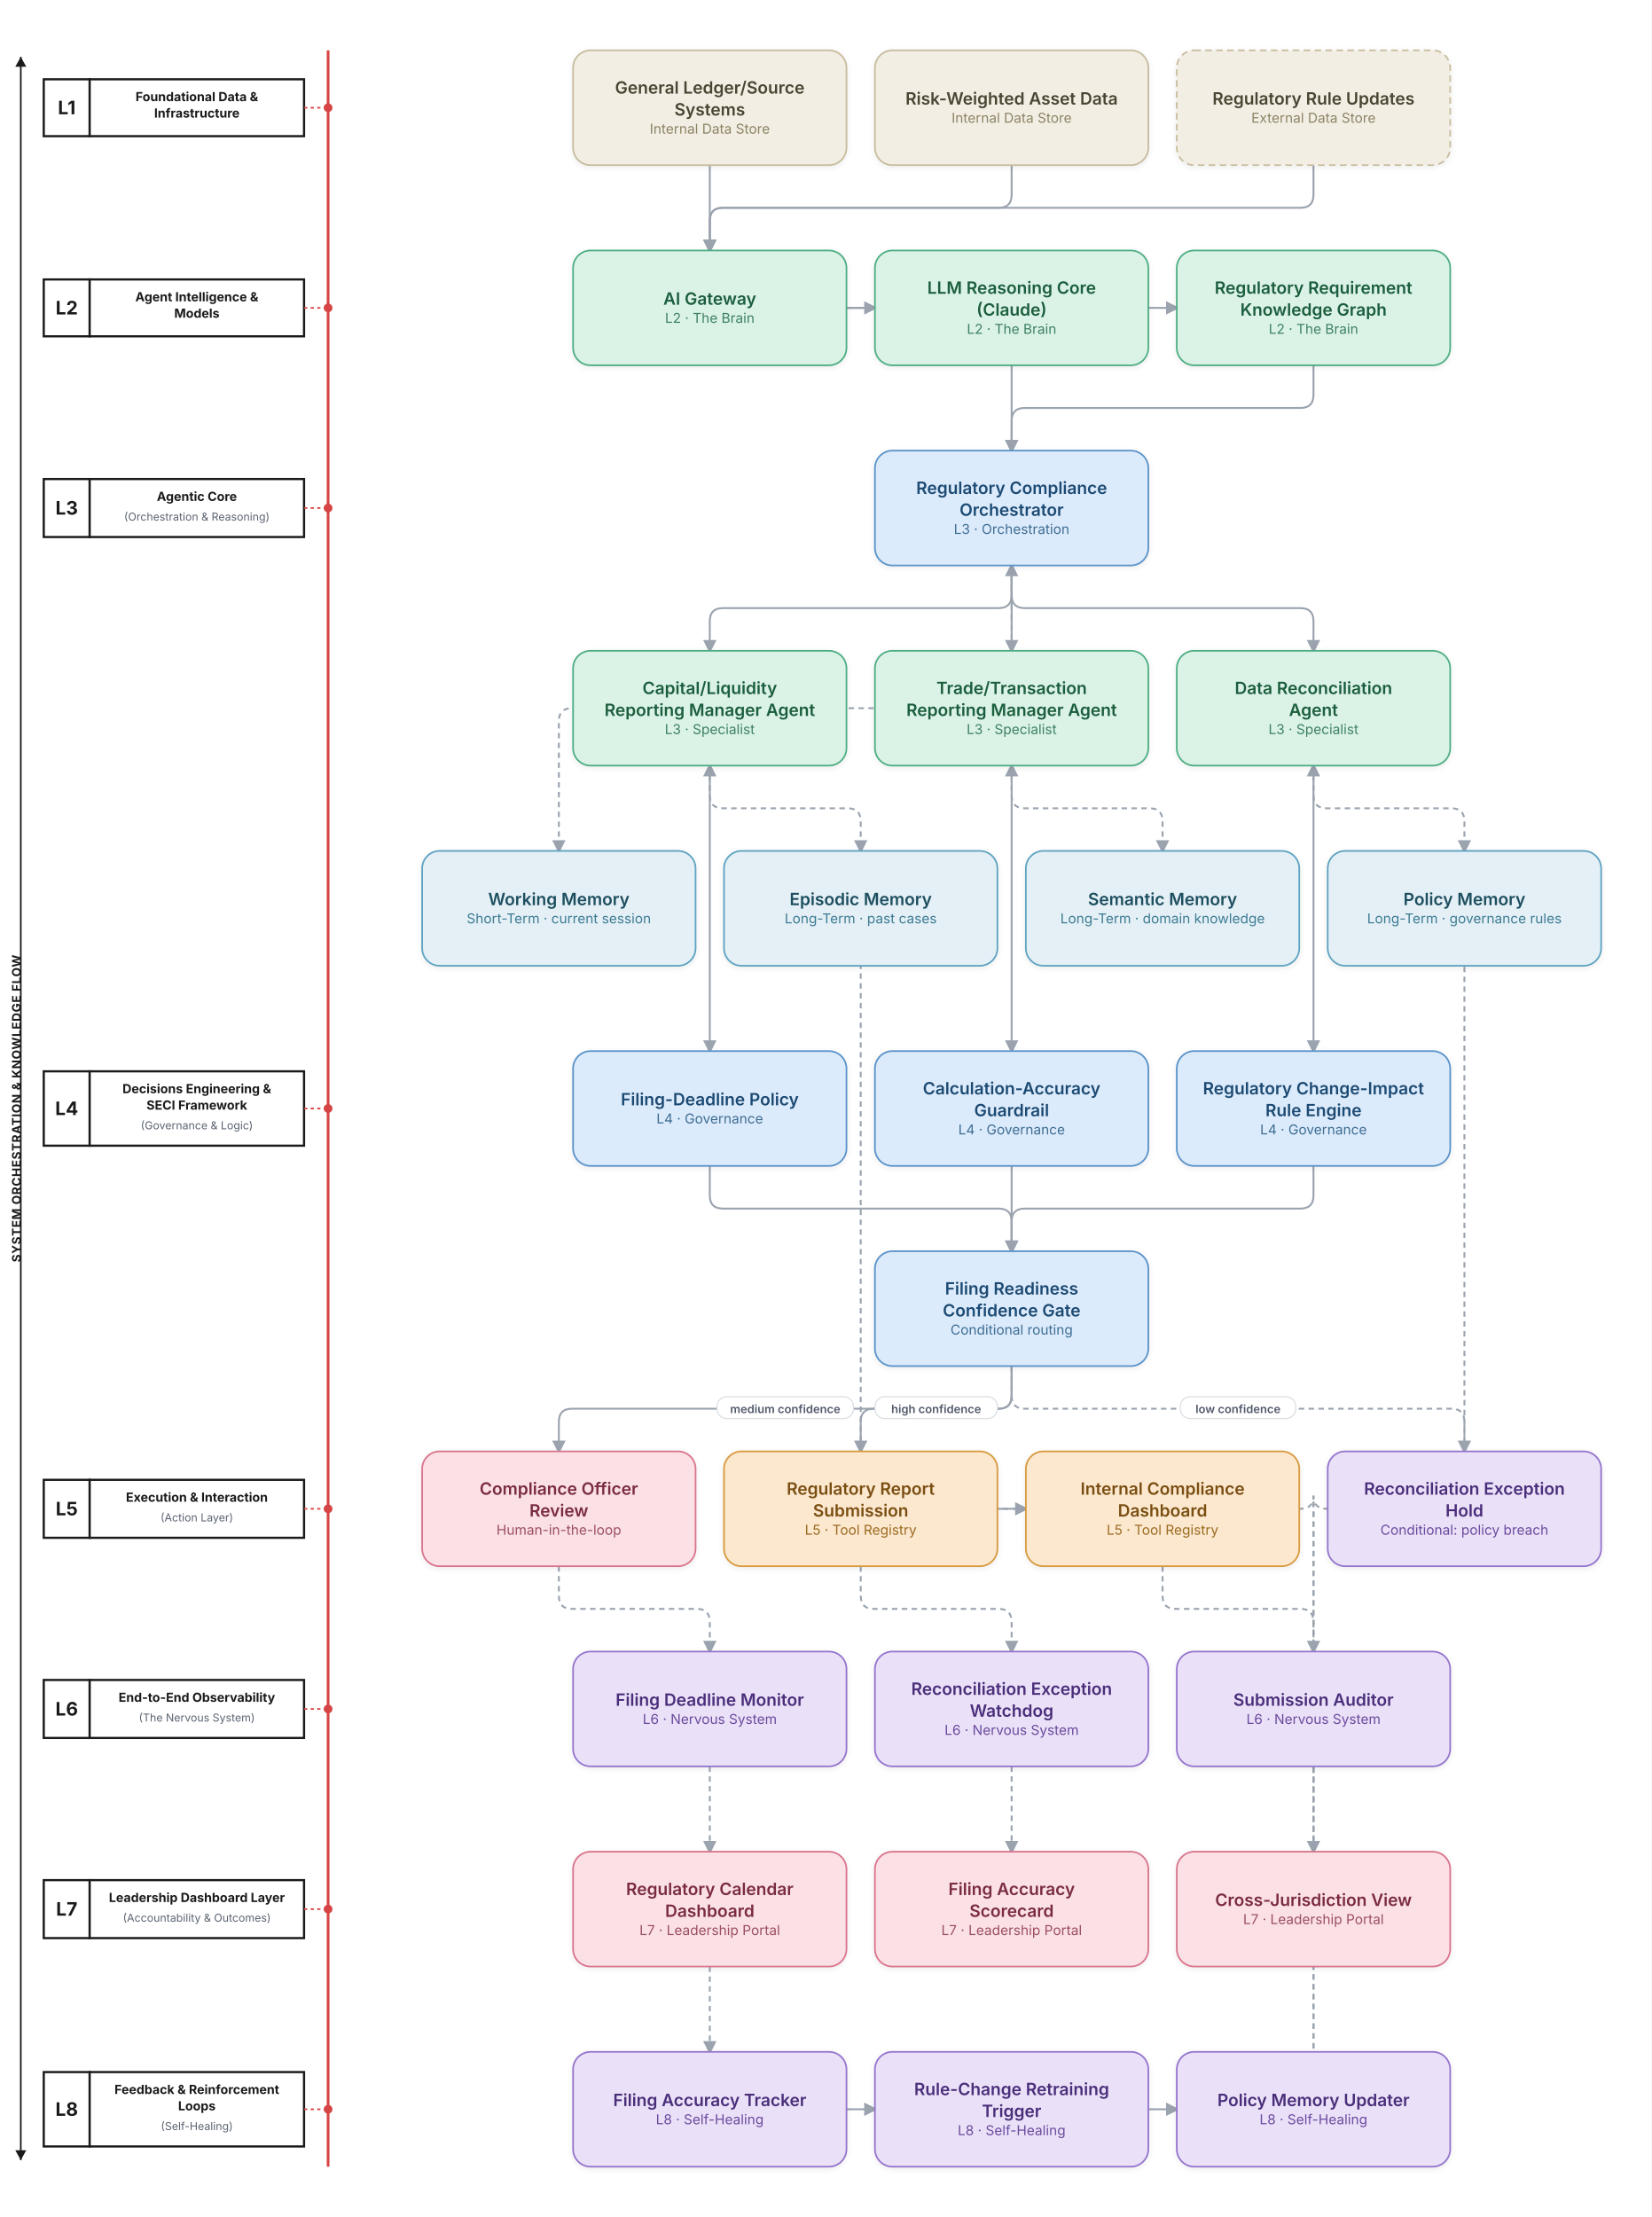
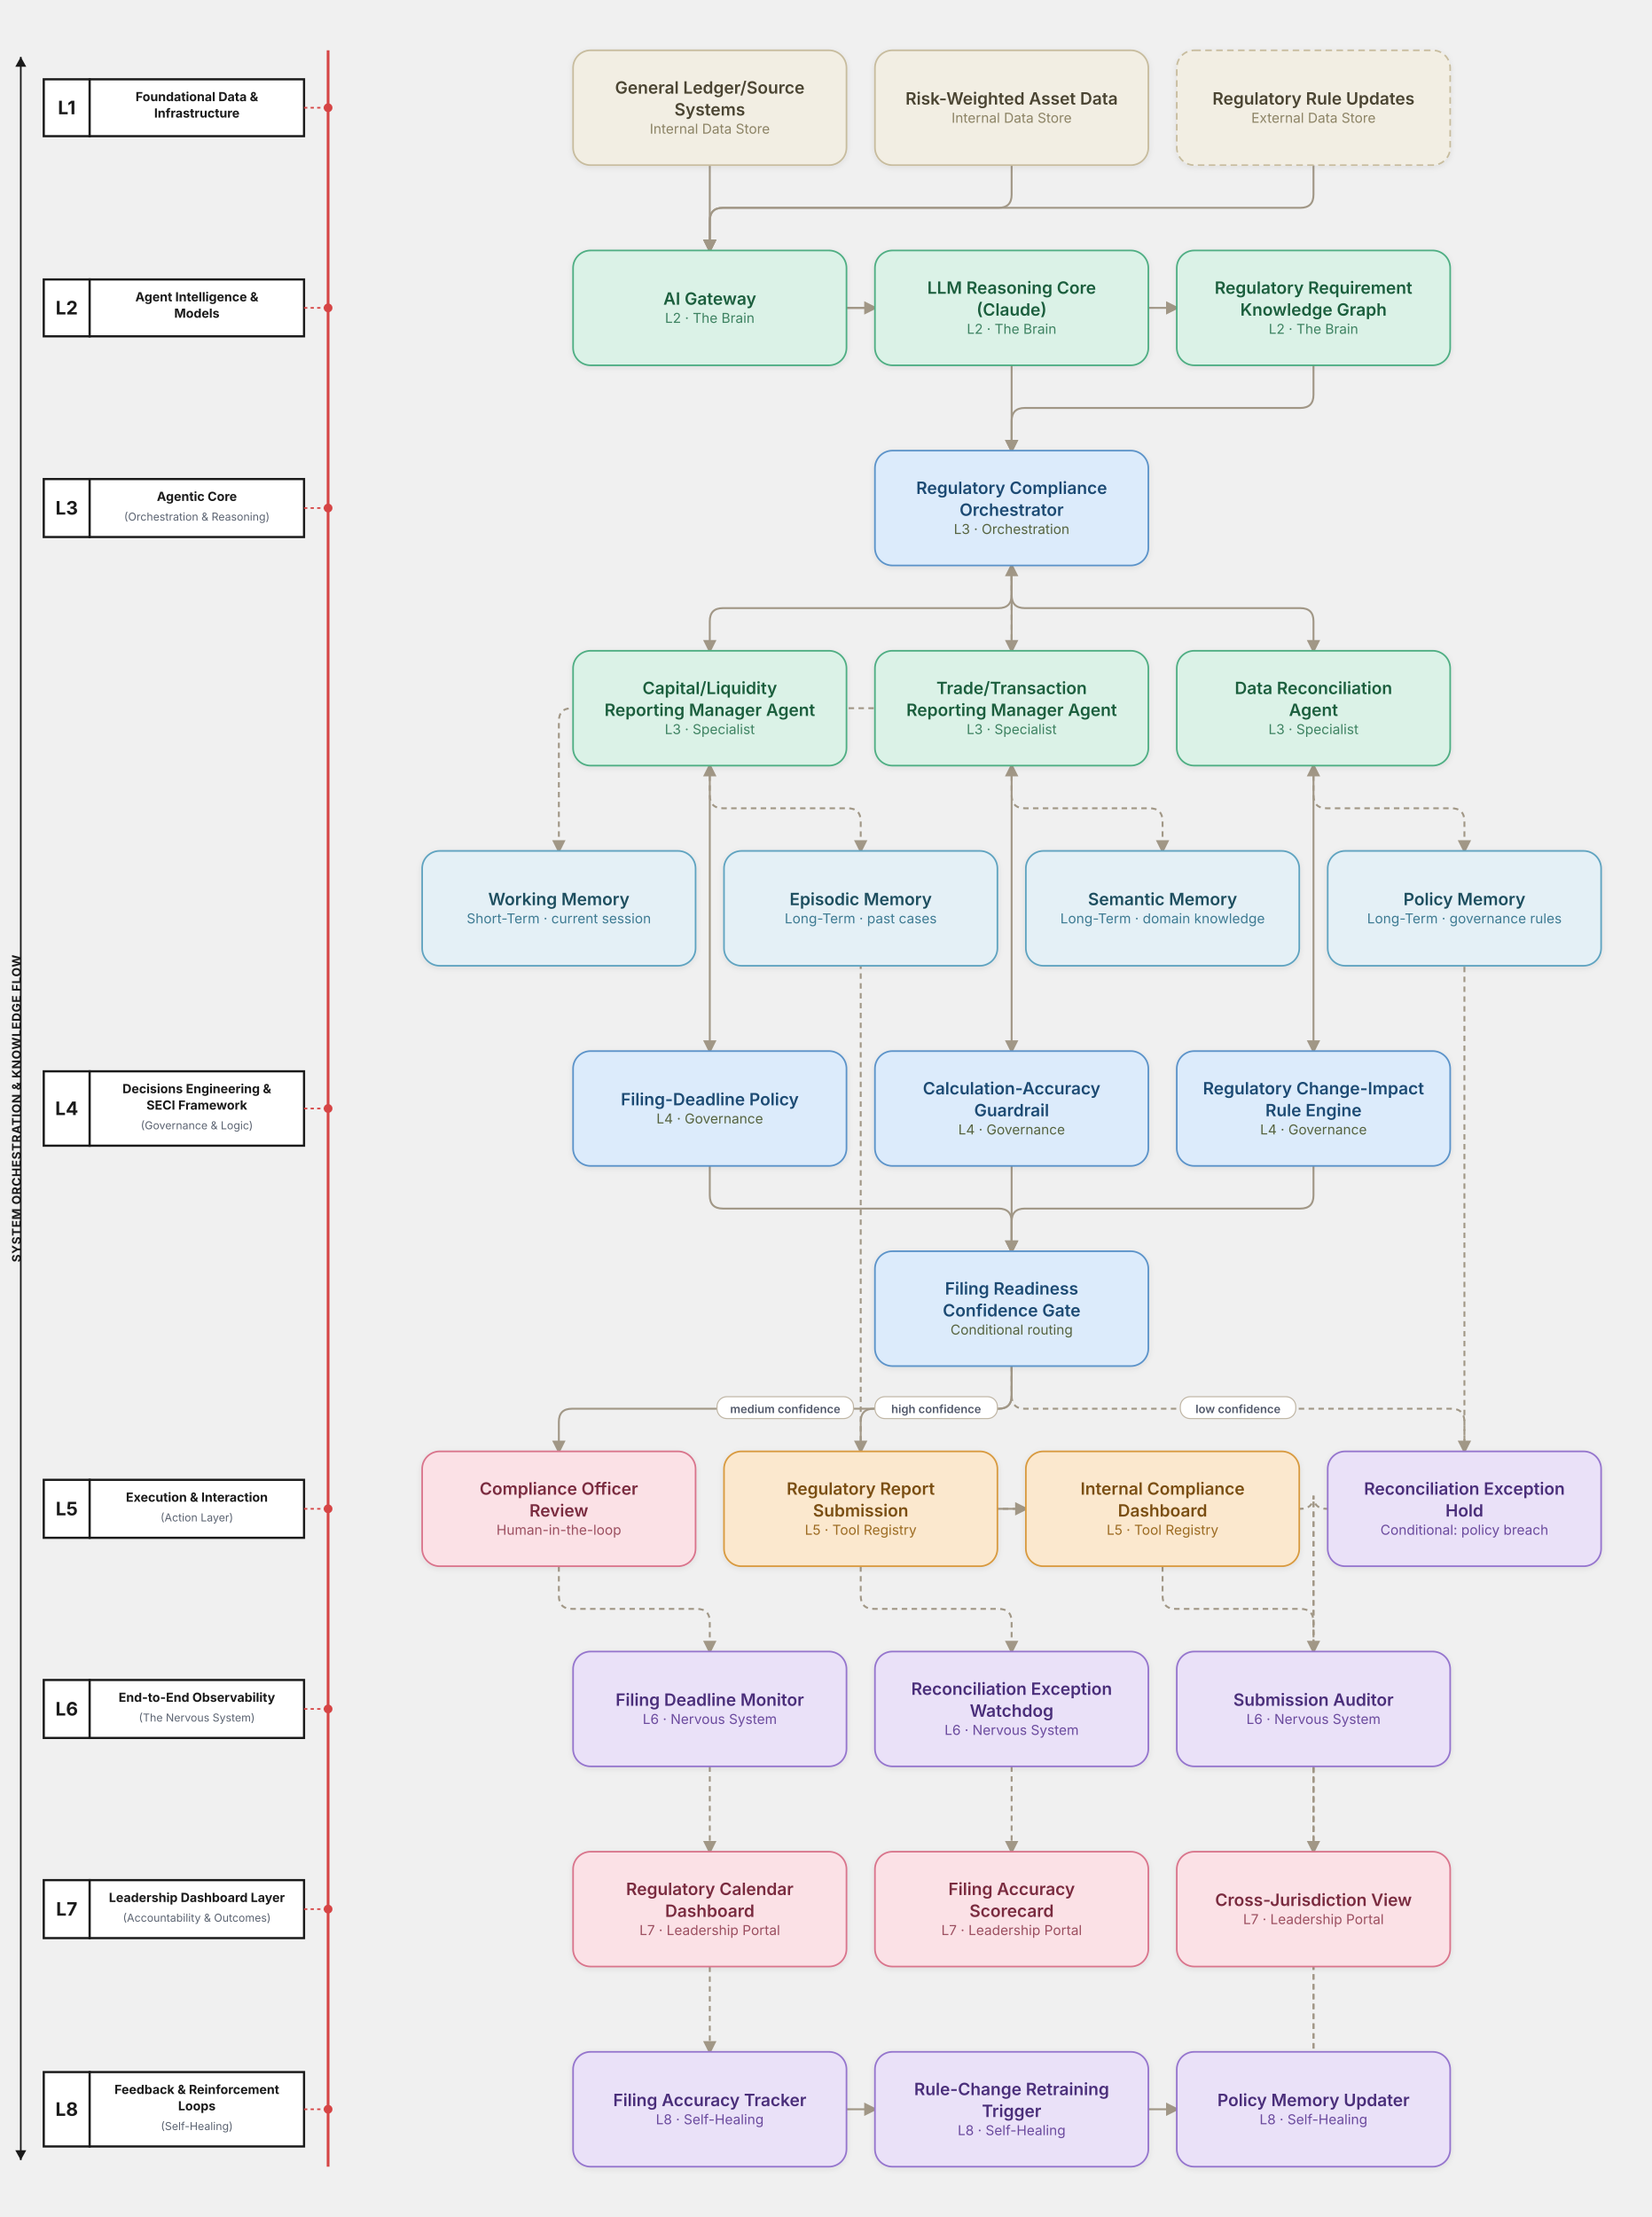
<svg xmlns="http://www.w3.org/2000/svg" viewBox="0 0 1510 2027" font-family="'Inter','IBM Plex Sans',-apple-system,sans-serif">
  <defs>
    <marker id="arrow" viewBox="0 0 10 10" refX="8" refY="5" markerWidth="7" markerHeight="7" orient="auto-start-reverse">
-       <path d="M0,0 L10,5 L0,10 z" fill="#9AA3AE" />
+       <path d="M0,0 L10,5 L0,10 z" fill="#a19786" />
    </marker>
    <filter id="cardshadow" x="-20%" y="-20%" width="140%" height="140%">
      <feDropShadow dx="0" dy="1.5" stdDeviation="2.5" flood-color="#1a1a1a" flood-opacity="0.08" />
    </filter>
  </defs>
-   <rect x="0" y="0" width="1510" height="2027" fill="#FFFFFF" />
-   <path d="M 649.0 151.0 L 649.0 229.0" fill="none" stroke="#9AA3AE" stroke-width="1.75" marker-end="url(#arrow)" />
-   <path d="M 925.0 151.0 L 925.0 178.0 Q 925.0 190.0 913.0 190.0 L 661.0 190.0 Q 649.0 190.0 649.0 202.0 L 649.0 229.0" fill="none" stroke="#9AA3AE" stroke-width="1.75" marker-end="url(#arrow)" />
-   <path d="M 1201.0 151.0 L 1201.0 178.0 Q 1201.0 190.0 1189.0 190.0 L 661.0 190.0 Q 649.0 190.0 649.0 202.0 L 649.0 229.0" fill="none" stroke="#9AA3AE" stroke-width="1.75" marker-end="url(#arrow)" />
-   <path d="M 774.0 281.5 L 800.0 281.5" fill="none" stroke="#9AA3AE" stroke-width="1.75" marker-end="url(#arrow)" />
-   <path d="M 774.0 281.5 L 1076.0 281.5" fill="none" stroke="#9AA3AE" stroke-width="1.75" marker-end="url(#arrow)" />
-   <path d="M 925.0 334.0 L 925.0 412.0" fill="none" stroke="#9AA3AE" stroke-width="1.75" marker-end="url(#arrow)" />
-   <path d="M 1201.0 334.0 L 1201.0 361.0 Q 1201.0 373.0 1189.0 373.0 L 937.0 373.0 Q 925.0 373.0 925.0 385.0 L 925.0 412.0" fill="none" stroke="#9AA3AE" stroke-width="1.75" marker-end="url(#arrow)" />
-   <path d="M 925.0 517.0 L 925.0 544.0 Q 925.0 556.0 913.0 556.0 L 661.0 556.0 Q 649.0 556.0 649.0 568.0 L 649.0 595.0" fill="none" stroke="#9AA3AE" stroke-width="1.75" marker-end="url(#arrow)" />
-   <path d="M 925.0 517.0 L 925.0 595.0" fill="none" stroke="#9AA3AE" stroke-width="1.75" marker-end="url(#arrow)" />
-   <path d="M 925.0 517.0 L 925.0 544.0 Q 925.0 556.0 937.0 556.0 L 1189.0 556.0 Q 1201.0 556.0 1201.0 568.0 L 1201.0 595.0" fill="none" stroke="#9AA3AE" stroke-width="1.75" marker-end="url(#arrow)" />
-   <path d="M 925.0 517.0 L 925.0 635.5 Q 925.0 647.5 913.0 647.5 L 523.0 647.5 Q 511.0 647.5 511.0 659.5 L 511.0 778.0" fill="none" stroke="#9AA3AE" stroke-width="1.75" stroke-dasharray="5 4" marker-end="url(#arrow)" marker-start="url(#arrow)" />
-   <path d="M 649.0 700.0 L 649.0 727.0 Q 649.0 739.0 661.0 739.0 L 775.0 739.0 Q 787.0 739.0 787.0 751.0 L 787.0 778.0" fill="none" stroke="#9AA3AE" stroke-width="1.75" stroke-dasharray="5 4" marker-end="url(#arrow)" marker-start="url(#arrow)" />
-   <path d="M 925.0 700.0 L 925.0 727.0 Q 925.0 739.0 937.0 739.0 L 1051.0 739.0 Q 1063.0 739.0 1063.0 751.0 L 1063.0 778.0" fill="none" stroke="#9AA3AE" stroke-width="1.75" stroke-dasharray="5 4" marker-end="url(#arrow)" marker-start="url(#arrow)" />
-   <path d="M 1201.0 700.0 L 1201.0 727.0 Q 1201.0 739.0 1213.0 739.0 L 1327.0 739.0 Q 1339.0 739.0 1339.0 751.0 L 1339.0 778.0" fill="none" stroke="#9AA3AE" stroke-width="1.75" stroke-dasharray="5 4" marker-end="url(#arrow)" marker-start="url(#arrow)" />
-   <path d="M 649.0 700.0 L 649.0 961.0" fill="none" stroke="#9AA3AE" stroke-width="1.75" marker-end="url(#arrow)" />
-   <path d="M 925.0 700.0 L 925.0 961.0" fill="none" stroke="#9AA3AE" stroke-width="1.75" marker-end="url(#arrow)" />
-   <path d="M 1201.0 700.0 L 1201.0 961.0" fill="none" stroke="#9AA3AE" stroke-width="1.75" marker-end="url(#arrow)" />
-   <path d="M 649.0 1066.0 L 649.0 1093.0 Q 649.0 1105.0 661.0 1105.0 L 913.0 1105.0 Q 925.0 1105.0 925.0 1117.0 L 925.0 1144.0" fill="none" stroke="#9AA3AE" stroke-width="1.75" marker-end="url(#arrow)" />
-   <path d="M 925.0 1066.0 L 925.0 1144.0" fill="none" stroke="#9AA3AE" stroke-width="1.75" marker-end="url(#arrow)" />
-   <path d="M 1201.0 1066.0 L 1201.0 1093.0 Q 1201.0 1105.0 1189.0 1105.0 L 937.0 1105.0 Q 925.0 1105.0 925.0 1117.0 L 925.0 1144.0" fill="none" stroke="#9AA3AE" stroke-width="1.75" marker-end="url(#arrow)" />
-   <path d="M 925.0 1249.0 L 925.0 1276.0 Q 925.0 1288.0 913.0 1288.0 L 523.0 1288.0 Q 511.0 1288.0 511.0 1300.0 L 511.0 1327.0" fill="none" stroke="#9AA3AE" stroke-width="1.75" marker-end="url(#arrow)" />
+   <path d="M 649.0 151.0 L 649.0 229.0" fill="none" stroke="#a19786" stroke-width="1.75" marker-end="url(#arrow)" />
+   <path d="M 925.0 151.0 L 925.0 178.0 Q 925.0 190.0 913.0 190.0 L 661.0 190.0 Q 649.0 190.0 649.0 202.0 L 649.0 229.0" fill="none" stroke="#a19786" stroke-width="1.75" marker-end="url(#arrow)" />
+   <path d="M 1201.0 151.0 L 1201.0 178.0 Q 1201.0 190.0 1189.0 190.0 L 661.0 190.0 Q 649.0 190.0 649.0 202.0 L 649.0 229.0" fill="none" stroke="#a19786" stroke-width="1.75" marker-end="url(#arrow)" />
+   <path d="M 774.0 281.5 L 800.0 281.5" fill="none" stroke="#a19786" stroke-width="1.75" marker-end="url(#arrow)" />
+   <path d="M 774.0 281.5 L 1076.0 281.5" fill="none" stroke="#a19786" stroke-width="1.75" marker-end="url(#arrow)" />
+   <path d="M 925.0 334.0 L 925.0 412.0" fill="none" stroke="#a19786" stroke-width="1.75" marker-end="url(#arrow)" />
+   <path d="M 1201.0 334.0 L 1201.0 361.0 Q 1201.0 373.0 1189.0 373.0 L 937.0 373.0 Q 925.0 373.0 925.0 385.0 L 925.0 412.0" fill="none" stroke="#a19786" stroke-width="1.75" marker-end="url(#arrow)" />
+   <path d="M 925.0 517.0 L 925.0 544.0 Q 925.0 556.0 913.0 556.0 L 661.0 556.0 Q 649.0 556.0 649.0 568.0 L 649.0 595.0" fill="none" stroke="#a19786" stroke-width="1.75" marker-end="url(#arrow)" />
+   <path d="M 925.0 517.0 L 925.0 595.0" fill="none" stroke="#a19786" stroke-width="1.75" marker-end="url(#arrow)" />
+   <path d="M 925.0 517.0 L 925.0 544.0 Q 925.0 556.0 937.0 556.0 L 1189.0 556.0 Q 1201.0 556.0 1201.0 568.0 L 1201.0 595.0" fill="none" stroke="#a19786" stroke-width="1.75" marker-end="url(#arrow)" />
+   <path d="M 925.0 517.0 L 925.0 635.5 Q 925.0 647.5 913.0 647.5 L 523.0 647.5 Q 511.0 647.5 511.0 659.5 L 511.0 778.0" fill="none" stroke="#a19786" stroke-width="1.75" stroke-dasharray="5 4" marker-end="url(#arrow)" marker-start="url(#arrow)" />
+   <path d="M 649.0 700.0 L 649.0 727.0 Q 649.0 739.0 661.0 739.0 L 775.0 739.0 Q 787.0 739.0 787.0 751.0 L 787.0 778.0" fill="none" stroke="#a19786" stroke-width="1.75" stroke-dasharray="5 4" marker-end="url(#arrow)" marker-start="url(#arrow)" />
+   <path d="M 925.0 700.0 L 925.0 727.0 Q 925.0 739.0 937.0 739.0 L 1051.0 739.0 Q 1063.0 739.0 1063.0 751.0 L 1063.0 778.0" fill="none" stroke="#a19786" stroke-width="1.75" stroke-dasharray="5 4" marker-end="url(#arrow)" marker-start="url(#arrow)" />
+   <path d="M 1201.0 700.0 L 1201.0 727.0 Q 1201.0 739.0 1213.0 739.0 L 1327.0 739.0 Q 1339.0 739.0 1339.0 751.0 L 1339.0 778.0" fill="none" stroke="#a19786" stroke-width="1.75" stroke-dasharray="5 4" marker-end="url(#arrow)" marker-start="url(#arrow)" />
+   <path d="M 649.0 700.0 L 649.0 961.0" fill="none" stroke="#a19786" stroke-width="1.75" marker-end="url(#arrow)" />
+   <path d="M 925.0 700.0 L 925.0 961.0" fill="none" stroke="#a19786" stroke-width="1.75" marker-end="url(#arrow)" />
+   <path d="M 1201.0 700.0 L 1201.0 961.0" fill="none" stroke="#a19786" stroke-width="1.75" marker-end="url(#arrow)" />
+   <path d="M 649.0 1066.0 L 649.0 1093.0 Q 649.0 1105.0 661.0 1105.0 L 913.0 1105.0 Q 925.0 1105.0 925.0 1117.0 L 925.0 1144.0" fill="none" stroke="#a19786" stroke-width="1.75" marker-end="url(#arrow)" />
+   <path d="M 925.0 1066.0 L 925.0 1144.0" fill="none" stroke="#a19786" stroke-width="1.75" marker-end="url(#arrow)" />
+   <path d="M 1201.0 1066.0 L 1201.0 1093.0 Q 1201.0 1105.0 1189.0 1105.0 L 937.0 1105.0 Q 925.0 1105.0 925.0 1117.0 L 925.0 1144.0" fill="none" stroke="#a19786" stroke-width="1.75" marker-end="url(#arrow)" />
+   <path d="M 925.0 1249.0 L 925.0 1276.0 Q 925.0 1288.0 913.0 1288.0 L 523.0 1288.0 Q 511.0 1288.0 511.0 1300.0 L 511.0 1327.0" fill="none" stroke="#a19786" stroke-width="1.75" marker-end="url(#arrow)" />
  <g>
-     <rect x="655.6" y="1277.0" width="124.8" height="20" rx="9" fill="#FFFFFF" stroke="#D8DCE2" stroke-width="1" />
+     <rect x="655.6" y="1277.0" width="124.8" height="20" rx="9" fill="#FFFFFF" stroke="#c0b6a5" stroke-width="1" />
    <text x="718.0" y="1292.0" text-anchor="middle" font-size="10.5" font-weight="600" fill="#51586A">medium confidence</text>
  </g>
-   <path d="M 925.0 1249.0 L 925.0 1276.0 Q 925.0 1288.0 913.0 1288.0 L 799.0 1288.0 Q 787.0 1288.0 787.0 1300.0 L 787.0 1327.0" fill="none" stroke="#9AA3AE" stroke-width="1.75" marker-end="url(#arrow)" />
+   <path d="M 925.0 1249.0 L 925.0 1276.0 Q 925.0 1288.0 913.0 1288.0 L 799.0 1288.0 Q 787.0 1288.0 787.0 1300.0 L 787.0 1327.0" fill="none" stroke="#a19786" stroke-width="1.75" marker-end="url(#arrow)" />
  <g>
-     <rect x="800.0" y="1277.0" width="112.0" height="20" rx="9" fill="#FFFFFF" stroke="#D8DCE2" stroke-width="1" />
+     <rect x="800.0" y="1277.0" width="112.0" height="20" rx="9" fill="#FFFFFF" stroke="#c0b6a5" stroke-width="1" />
    <text x="856.0" y="1292.0" text-anchor="middle" font-size="10.5" font-weight="600" fill="#51586A">high confidence</text>
  </g>
-   <path d="M 925.0 1249.0 L 925.0 1276.0 Q 925.0 1288.0 937.0 1288.0 L 1327.0 1288.0 Q 1339.0 1288.0 1339.0 1300.0 L 1339.0 1327.0" fill="none" stroke="#9AA3AE" stroke-width="1.75" stroke-dasharray="5 4" marker-end="url(#arrow)" />
+   <path d="M 925.0 1249.0 L 925.0 1276.0 Q 925.0 1288.0 937.0 1288.0 L 1327.0 1288.0 Q 1339.0 1288.0 1339.0 1300.0 L 1339.0 1327.0" fill="none" stroke="#a19786" stroke-width="1.75" stroke-dasharray="5 4" marker-end="url(#arrow)" />
  <g>
-     <rect x="1079.2" y="1277.0" width="105.6" height="20" rx="9" fill="#FFFFFF" stroke="#D8DCE2" stroke-width="1" />
+     <rect x="1079.2" y="1277.0" width="105.6" height="20" rx="9" fill="#FFFFFF" stroke="#c0b6a5" stroke-width="1" />
    <text x="1132.0" y="1292.0" text-anchor="middle" font-size="10.5" font-weight="600" fill="#51586A">low confidence</text>
  </g>
-   <path d="M 912.0 1379.5 L 938.0 1379.5" fill="none" stroke="#9AA3AE" stroke-width="1.75" marker-end="url(#arrow)" />
-   <path d="M 511.0 1432.0 L 511.0 1459.0 Q 511.0 1471.0 523.0 1471.0 L 637.0 1471.0 Q 649.0 1471.0 649.0 1483.0 L 649.0 1510.0" fill="none" stroke="#9AA3AE" stroke-width="1.75" stroke-dasharray="5 4" marker-end="url(#arrow)" />
-   <path d="M 787.0 1432.0 L 787.0 1459.0 Q 787.0 1471.0 799.0 1471.0 L 913.0 1471.0 Q 925.0 1471.0 925.0 1483.0 L 925.0 1510.0" fill="none" stroke="#9AA3AE" stroke-width="1.75" stroke-dasharray="5 4" marker-end="url(#arrow)" />
-   <path d="M 1063.0 1432.0 L 1063.0 1459.0 Q 1063.0 1471.0 1075.0 1471.0 L 1189.0 1471.0 Q 1201.0 1471.0 1201.0 1483.0 L 1201.0 1510.0" fill="none" stroke="#9AA3AE" stroke-width="1.75" stroke-dasharray="5 4" marker-end="url(#arrow)" />
-   <path d="M 649.0 1615.0 L 649.0 1693.0" fill="none" stroke="#9AA3AE" stroke-width="1.75" stroke-dasharray="5 4" marker-end="url(#arrow)" />
-   <path d="M 925.0 1615.0 L 925.0 1693.0" fill="none" stroke="#9AA3AE" stroke-width="1.75" stroke-dasharray="5 4" marker-end="url(#arrow)" />
-   <path d="M 1201.0 1615.0 L 1201.0 1693.0" fill="none" stroke="#9AA3AE" stroke-width="1.75" stroke-dasharray="5 4" marker-end="url(#arrow)" />
-   <path d="M 649.0 1798.0 L 649.0 1876.0" fill="none" stroke="#9AA3AE" stroke-width="1.75" stroke-dasharray="5 4" marker-end="url(#arrow)" />
-   <path d="M 774.0 1928.5 L 800.0 1928.5" fill="none" stroke="#9AA3AE" stroke-width="1.75" marker-end="url(#arrow)" />
-   <path d="M 1050.0 1928.5 L 1076.0 1928.5" fill="none" stroke="#9AA3AE" stroke-width="1.75" marker-end="url(#arrow)" />
-   <path d="M 1201.0 1981.0 L 1201.0 1367.5 Q 1201.0 1379.5 1213.0 1379.5 L 1327.0 1379.5 Q 1339.0 1379.5 1339.0 1391.5 L 1339.0 778.0" fill="none" stroke="#9AA3AE" stroke-width="1.75" stroke-dasharray="5 4" marker-end="url(#arrow)" />
-   <path d="M 1201.0 1981.0 L 1201.0 1367.5 Q 1201.0 1379.5 1189.0 1379.5 L 799.0 1379.5 Q 787.0 1379.5 787.0 1391.5 L 787.0 778.0" fill="none" stroke="#9AA3AE" stroke-width="1.75" stroke-dasharray="5 4" marker-end="url(#arrow)" />
+   <path d="M 912.0 1379.5 L 938.0 1379.5" fill="none" stroke="#a19786" stroke-width="1.75" marker-end="url(#arrow)" />
+   <path d="M 511.0 1432.0 L 511.0 1459.0 Q 511.0 1471.0 523.0 1471.0 L 637.0 1471.0 Q 649.0 1471.0 649.0 1483.0 L 649.0 1510.0" fill="none" stroke="#a19786" stroke-width="1.75" stroke-dasharray="5 4" marker-end="url(#arrow)" />
+   <path d="M 787.0 1432.0 L 787.0 1459.0 Q 787.0 1471.0 799.0 1471.0 L 913.0 1471.0 Q 925.0 1471.0 925.0 1483.0 L 925.0 1510.0" fill="none" stroke="#a19786" stroke-width="1.75" stroke-dasharray="5 4" marker-end="url(#arrow)" />
+   <path d="M 1063.0 1432.0 L 1063.0 1459.0 Q 1063.0 1471.0 1075.0 1471.0 L 1189.0 1471.0 Q 1201.0 1471.0 1201.0 1483.0 L 1201.0 1510.0" fill="none" stroke="#a19786" stroke-width="1.75" stroke-dasharray="5 4" marker-end="url(#arrow)" />
+   <path d="M 649.0 1615.0 L 649.0 1693.0" fill="none" stroke="#a19786" stroke-width="1.75" stroke-dasharray="5 4" marker-end="url(#arrow)" />
+   <path d="M 925.0 1615.0 L 925.0 1693.0" fill="none" stroke="#a19786" stroke-width="1.75" stroke-dasharray="5 4" marker-end="url(#arrow)" />
+   <path d="M 1201.0 1615.0 L 1201.0 1693.0" fill="none" stroke="#a19786" stroke-width="1.75" stroke-dasharray="5 4" marker-end="url(#arrow)" />
+   <path d="M 649.0 1798.0 L 649.0 1876.0" fill="none" stroke="#a19786" stroke-width="1.75" stroke-dasharray="5 4" marker-end="url(#arrow)" />
+   <path d="M 774.0 1928.5 L 800.0 1928.5" fill="none" stroke="#a19786" stroke-width="1.75" marker-end="url(#arrow)" />
+   <path d="M 1050.0 1928.5 L 1076.0 1928.5" fill="none" stroke="#a19786" stroke-width="1.75" marker-end="url(#arrow)" />
+   <path d="M 1201.0 1981.0 L 1201.0 1367.5 Q 1201.0 1379.5 1213.0 1379.5 L 1327.0 1379.5 Q 1339.0 1379.5 1339.0 1391.5 L 1339.0 778.0" fill="none" stroke="#a19786" stroke-width="1.75" stroke-dasharray="5 4" marker-end="url(#arrow)" />
+   <path d="M 1201.0 1981.0 L 1201.0 1367.5 Q 1201.0 1379.5 1189.0 1379.5 L 799.0 1379.5 Q 787.0 1379.5 787.0 1391.5 L 787.0 778.0" fill="none" stroke="#a19786" stroke-width="1.75" stroke-dasharray="5 4" marker-end="url(#arrow)" />
  <line x1="300" y1="46.0" x2="300" y2="1981.0" stroke="#D64545" stroke-width="2.5" />
  <line x1="19.0" y1="52.0" x2="19.0" y2="1975.0" stroke="#1A1A1A" stroke-width="1.5" />
  <polygon points="14.0,61.0 24.0,61.0 19.0,52.0" fill="#1A1A1A" />
  <polygon points="14.0,1966.0 24.0,1966.0 19.0,1975.0" fill="#1A1A1A" />
  <text x="19.0" y="1013.5" text-anchor="middle" font-size="11" font-weight="700" fill="#1A1A1A" letter-spacing="0.5" transform="rotate(-90 19.0 1013.5)">SYSTEM ORCHESTRATION &amp; KNOWLEDGE FLOW</text>
  <rect x="40" y="72.5" width="42" height="52" fill="#FFFFFF" stroke="#1A1A1A" stroke-width="2" />
  <text x="61.0" y="104.5" text-anchor="middle" font-size="17" font-weight="700" fill="#1A1A1A">L1</text>
  <rect x="82" y="72.5" width="196" height="52" fill="#FFFFFF" stroke="#1A1A1A" stroke-width="2" />
  <text x="180.0" y="92.5" text-anchor="middle" font-size="11.5" font-weight="700" fill="#1A1A1A">Foundational Data &amp;</text>
  <text x="180.0" y="107.5" text-anchor="middle" font-size="11.5" font-weight="700" fill="#1A1A1A">Infrastructure</text>
  <line x1="278" y1="98.5" x2="300" y2="98.5" stroke="#D64545" stroke-width="1.5" stroke-dasharray="3 3" />
  <circle cx="300" cy="98.5" r="4" fill="#D64545" />
  <rect x="40" y="255.5" width="42" height="52" fill="#FFFFFF" stroke="#1A1A1A" stroke-width="2" />
  <text x="61.0" y="287.5" text-anchor="middle" font-size="17" font-weight="700" fill="#1A1A1A">L2</text>
  <rect x="82" y="255.5" width="196" height="52" fill="#FFFFFF" stroke="#1A1A1A" stroke-width="2" />
  <text x="180.0" y="275.5" text-anchor="middle" font-size="11.5" font-weight="700" fill="#1A1A1A">Agent Intelligence &amp;</text>
  <text x="180.0" y="290.5" text-anchor="middle" font-size="11.5" font-weight="700" fill="#1A1A1A">Models</text>
  <line x1="278" y1="281.5" x2="300" y2="281.5" stroke="#D64545" stroke-width="1.5" stroke-dasharray="3 3" />
  <circle cx="300" cy="281.5" r="4" fill="#D64545" />
  <rect x="40" y="438.0" width="42" height="53" fill="#FFFFFF" stroke="#1A1A1A" stroke-width="2" />
  <text x="61.0" y="470.5" text-anchor="middle" font-size="17" font-weight="700" fill="#1A1A1A">L3</text>
  <rect x="82" y="438.0" width="196" height="53" fill="#FFFFFF" stroke="#1A1A1A" stroke-width="2" />
  <text x="180.0" y="458.0" text-anchor="middle" font-size="11.5" font-weight="700" fill="#1A1A1A">Agentic Core</text>
  <text x="180.0" y="476.0" text-anchor="middle" font-size="10" fill="#5A6270">(Orchestration &amp; Reasoning)</text>
  <line x1="278" y1="464.5" x2="300" y2="464.5" stroke="#D64545" stroke-width="1.5" stroke-dasharray="3 3" />
  <circle cx="300" cy="464.5" r="4" fill="#D64545" />
  <rect x="40" y="979.5" width="42" height="68" fill="#FFFFFF" stroke="#1A1A1A" stroke-width="2" />
  <text x="61.0" y="1019.5" text-anchor="middle" font-size="17" font-weight="700" fill="#1A1A1A">L4</text>
  <rect x="82" y="979.5" width="196" height="68" fill="#FFFFFF" stroke="#1A1A1A" stroke-width="2" />
  <text x="180.0" y="999.5" text-anchor="middle" font-size="11.5" font-weight="700" fill="#1A1A1A">Decisions Engineering &amp;</text>
  <text x="180.0" y="1014.5" text-anchor="middle" font-size="11.5" font-weight="700" fill="#1A1A1A">SECI Framework</text>
  <text x="180.0" y="1032.5" text-anchor="middle" font-size="10" fill="#5A6270">(Governance &amp; Logic)</text>
  <line x1="278" y1="1013.5" x2="300" y2="1013.5" stroke="#D64545" stroke-width="1.5" stroke-dasharray="3 3" />
  <circle cx="300" cy="1013.5" r="4" fill="#D64545" />
  <rect x="40" y="1353.0" width="42" height="53" fill="#FFFFFF" stroke="#1A1A1A" stroke-width="2" />
  <text x="61.0" y="1385.5" text-anchor="middle" font-size="17" font-weight="700" fill="#1A1A1A">L5</text>
  <rect x="82" y="1353.0" width="196" height="53" fill="#FFFFFF" stroke="#1A1A1A" stroke-width="2" />
  <text x="180.0" y="1373.0" text-anchor="middle" font-size="11.5" font-weight="700" fill="#1A1A1A">Execution &amp; Interaction</text>
  <text x="180.0" y="1391.0" text-anchor="middle" font-size="10" fill="#5A6270">(Action Layer)</text>
  <line x1="278" y1="1379.5" x2="300" y2="1379.5" stroke="#D64545" stroke-width="1.5" stroke-dasharray="3 3" />
  <circle cx="300" cy="1379.5" r="4" fill="#D64545" />
  <rect x="40" y="1536.0" width="42" height="53" fill="#FFFFFF" stroke="#1A1A1A" stroke-width="2" />
  <text x="61.0" y="1568.5" text-anchor="middle" font-size="17" font-weight="700" fill="#1A1A1A">L6</text>
  <rect x="82" y="1536.0" width="196" height="53" fill="#FFFFFF" stroke="#1A1A1A" stroke-width="2" />
  <text x="180.0" y="1556.0" text-anchor="middle" font-size="11.5" font-weight="700" fill="#1A1A1A">End-to-End Observability</text>
  <text x="180.0" y="1574.0" text-anchor="middle" font-size="10" fill="#5A6270">(The Nervous System)</text>
  <line x1="278" y1="1562.5" x2="300" y2="1562.5" stroke="#D64545" stroke-width="1.5" stroke-dasharray="3 3" />
  <circle cx="300" cy="1562.5" r="4" fill="#D64545" />
  <rect x="40" y="1719.0" width="42" height="53" fill="#FFFFFF" stroke="#1A1A1A" stroke-width="2" />
  <text x="61.0" y="1751.5" text-anchor="middle" font-size="17" font-weight="700" fill="#1A1A1A">L7</text>
  <rect x="82" y="1719.0" width="196" height="53" fill="#FFFFFF" stroke="#1A1A1A" stroke-width="2" />
  <text x="180.0" y="1739.0" text-anchor="middle" font-size="11.5" font-weight="700" fill="#1A1A1A">Leadership Dashboard Layer</text>
  <text x="180.0" y="1757.0" text-anchor="middle" font-size="10" fill="#5A6270">(Accountability &amp; Outcomes)</text>
  <line x1="278" y1="1745.5" x2="300" y2="1745.5" stroke="#D64545" stroke-width="1.5" stroke-dasharray="3 3" />
  <circle cx="300" cy="1745.5" r="4" fill="#D64545" />
  <rect x="40" y="1894.5" width="42" height="68" fill="#FFFFFF" stroke="#1A1A1A" stroke-width="2" />
  <text x="61.0" y="1934.5" text-anchor="middle" font-size="17" font-weight="700" fill="#1A1A1A">L8</text>
  <rect x="82" y="1894.5" width="196" height="68" fill="#FFFFFF" stroke="#1A1A1A" stroke-width="2" />
  <text x="180.0" y="1914.5" text-anchor="middle" font-size="11.5" font-weight="700" fill="#1A1A1A">Feedback &amp; Reinforcement</text>
  <text x="180.0" y="1929.5" text-anchor="middle" font-size="11.5" font-weight="700" fill="#1A1A1A">Loops</text>
  <text x="180.0" y="1947.5" text-anchor="middle" font-size="10" fill="#5A6270">(Self-Healing)</text>
  <line x1="278" y1="1928.5" x2="300" y2="1928.5" stroke="#D64545" stroke-width="1.5" stroke-dasharray="3 3" />
  <circle cx="300" cy="1928.5" r="4" fill="#D64545" />
  <g filter="url(#cardshadow)">
    <rect x="524.0" y="46.0" width="250" height="105" rx="16" fill="#F2EEE3" stroke="#C7BC9E" stroke-width="1.5" />
  </g>
  <text x="649.0" y="85.6" text-anchor="middle" font-size="15.5" font-weight="600" fill="#4A4432">General Ledger/Source</text>
  <text x="649.0" y="105.6" text-anchor="middle" font-size="15.5" font-weight="600" fill="#4A4432">Systems</text>
  <text x="649.0" y="122.2" text-anchor="middle" font-size="12.5" fill="#8C8365">Internal Data Store</text>
  <g filter="url(#cardshadow)">
    <rect x="800.0" y="46.0" width="250" height="105" rx="16" fill="#F2EEE3" stroke="#C7BC9E" stroke-width="1.5" />
  </g>
  <text x="925.0" y="95.6" text-anchor="middle" font-size="15.5" font-weight="600" fill="#4A4432">Risk-Weighted Asset Data</text>
  <text x="925.0" y="112.2" text-anchor="middle" font-size="12.5" fill="#8C8365">Internal Data Store</text>
  <g filter="url(#cardshadow)">
    <rect x="1076.0" y="46.0" width="250" height="105" rx="16" fill="#F2EEE3" stroke="#C7BC9E" stroke-width="1.5" stroke-dasharray="6 4" />
  </g>
  <text x="1201.0" y="95.6" text-anchor="middle" font-size="15.5" font-weight="600" fill="#4A4432">Regulatory Rule Updates</text>
  <text x="1201.0" y="112.2" text-anchor="middle" font-size="12.5" fill="#8C8365">External Data Store</text>
  <g filter="url(#cardshadow)">
    <rect x="524.0" y="229.0" width="250" height="105" rx="16" fill="#DBF2E7" stroke="#4FAE83" stroke-width="1.5" />
  </g>
  <text x="649.0" y="278.6" text-anchor="middle" font-size="15.5" font-weight="600" fill="#1B5E3D">AI Gateway</text>
  <text x="649.0" y="295.2" text-anchor="middle" font-size="12.5" fill="#3D8261">L2 · The Brain</text>
  <g filter="url(#cardshadow)">
    <rect x="800.0" y="229.0" width="250" height="105" rx="16" fill="#DBF2E7" stroke="#4FAE83" stroke-width="1.5" />
  </g>
  <text x="925.0" y="268.6" text-anchor="middle" font-size="15.5" font-weight="600" fill="#1B5E3D">LLM Reasoning Core</text>
  <text x="925.0" y="288.6" text-anchor="middle" font-size="15.5" font-weight="600" fill="#1B5E3D">(Claude)</text>
  <text x="925.0" y="305.2" text-anchor="middle" font-size="12.5" fill="#3D8261">L2 · The Brain</text>
  <g filter="url(#cardshadow)">
    <rect x="1076.0" y="229.0" width="250" height="105" rx="16" fill="#DBF2E7" stroke="#4FAE83" stroke-width="1.5" />
  </g>
  <text x="1201.0" y="268.6" text-anchor="middle" font-size="15.5" font-weight="600" fill="#1B5E3D">Regulatory Requirement</text>
  <text x="1201.0" y="288.6" text-anchor="middle" font-size="15.5" font-weight="600" fill="#1B5E3D">Knowledge Graph</text>
  <text x="1201.0" y="305.2" text-anchor="middle" font-size="12.5" fill="#3D8261">L2 · The Brain</text>
  <g filter="url(#cardshadow)">
    <rect x="800.0" y="412.0" width="250" height="105" rx="16" fill="#DCEBFB" stroke="#5B93C9" stroke-width="1.5" />
  </g>
  <text x="925.0" y="451.6" text-anchor="middle" font-size="15.5" font-weight="600" fill="#1C4A73">Regulatory Compliance</text>
  <text x="925.0" y="471.6" text-anchor="middle" font-size="15.5" font-weight="600" fill="#1C4A73">Orchestrator</text>
-   <text x="925.0" y="488.2" text-anchor="middle" font-size="12.5" fill="#3E6D93">L3 · Orchestration</text>
+   <text x="925.0" y="488.2" text-anchor="middle" font-size="12.5" fill="#56633f">L3 · Orchestration</text>
  <g filter="url(#cardshadow)">
    <rect x="524.0" y="595.0" width="250" height="105" rx="16" fill="#DBF2E7" stroke="#4FAE83" stroke-width="1.5" />
  </g>
  <text x="649.0" y="634.6" text-anchor="middle" font-size="15.5" font-weight="600" fill="#1B5E3D">Capital/Liquidity</text>
  <text x="649.0" y="654.6" text-anchor="middle" font-size="15.5" font-weight="600" fill="#1B5E3D">Reporting Manager Agent</text>
  <text x="649.0" y="671.2" text-anchor="middle" font-size="12.5" fill="#3D8261">L3 · Specialist</text>
  <g filter="url(#cardshadow)">
    <rect x="800.0" y="595.0" width="250" height="105" rx="16" fill="#DBF2E7" stroke="#4FAE83" stroke-width="1.5" />
  </g>
  <text x="925.0" y="634.6" text-anchor="middle" font-size="15.5" font-weight="600" fill="#1B5E3D">Trade/Transaction</text>
  <text x="925.0" y="654.6" text-anchor="middle" font-size="15.5" font-weight="600" fill="#1B5E3D">Reporting Manager Agent</text>
  <text x="925.0" y="671.2" text-anchor="middle" font-size="12.5" fill="#3D8261">L3 · Specialist</text>
  <g filter="url(#cardshadow)">
    <rect x="1076.0" y="595.0" width="250" height="105" rx="16" fill="#DBF2E7" stroke="#4FAE83" stroke-width="1.5" />
  </g>
  <text x="1201.0" y="634.6" text-anchor="middle" font-size="15.5" font-weight="600" fill="#1B5E3D">Data Reconciliation</text>
  <text x="1201.0" y="654.6" text-anchor="middle" font-size="15.5" font-weight="600" fill="#1B5E3D">Agent</text>
  <text x="1201.0" y="671.2" text-anchor="middle" font-size="12.5" fill="#3D8261">L3 · Specialist</text>
  <g filter="url(#cardshadow)">
    <rect x="386.0" y="778.0" width="250" height="105" rx="16" fill="#E4F0F6" stroke="#5FA3C0" stroke-width="1.5" />
  </g>
  <text x="511.0" y="827.6" text-anchor="middle" font-size="15.5" font-weight="600" fill="#1D4E5F">Working Memory</text>
  <text x="511.0" y="844.2" text-anchor="middle" font-size="12.5" fill="#3E7B93">Short-Term · current session</text>
  <g filter="url(#cardshadow)">
    <rect x="662.0" y="778.0" width="250" height="105" rx="16" fill="#E4F0F6" stroke="#5FA3C0" stroke-width="1.5" />
  </g>
  <text x="787.0" y="827.6" text-anchor="middle" font-size="15.5" font-weight="600" fill="#1D4E5F">Episodic Memory</text>
  <text x="787.0" y="844.2" text-anchor="middle" font-size="12.5" fill="#3E7B93">Long-Term · past cases</text>
  <g filter="url(#cardshadow)">
    <rect x="938.0" y="778.0" width="250" height="105" rx="16" fill="#E4F0F6" stroke="#5FA3C0" stroke-width="1.5" />
  </g>
  <text x="1063.0" y="827.6" text-anchor="middle" font-size="15.5" font-weight="600" fill="#1D4E5F">Semantic Memory</text>
  <text x="1063.0" y="844.2" text-anchor="middle" font-size="12.5" fill="#3E7B93">Long-Term · domain knowledge</text>
  <g filter="url(#cardshadow)">
    <rect x="1214.0" y="778.0" width="250" height="105" rx="16" fill="#E4F0F6" stroke="#5FA3C0" stroke-width="1.5" />
  </g>
  <text x="1339.0" y="827.6" text-anchor="middle" font-size="15.5" font-weight="600" fill="#1D4E5F">Policy Memory</text>
  <text x="1339.0" y="844.2" text-anchor="middle" font-size="12.5" fill="#3E7B93">Long-Term · governance rules</text>
  <g filter="url(#cardshadow)">
    <rect x="524.0" y="961.0" width="250" height="105" rx="16" fill="#DCEBFB" stroke="#5B93C9" stroke-width="1.5" />
  </g>
  <text x="649.0" y="1010.6" text-anchor="middle" font-size="15.5" font-weight="600" fill="#1C4A73">Filing-Deadline Policy</text>
-   <text x="649.0" y="1027.2" text-anchor="middle" font-size="12.5" fill="#3E6D93">L4 · Governance</text>
+   <text x="649.0" y="1027.2" text-anchor="middle" font-size="12.5" fill="#56633f">L4 · Governance</text>
  <g filter="url(#cardshadow)">
    <rect x="800.0" y="961.0" width="250" height="105" rx="16" fill="#DCEBFB" stroke="#5B93C9" stroke-width="1.5" />
  </g>
  <text x="925.0" y="1000.6" text-anchor="middle" font-size="15.5" font-weight="600" fill="#1C4A73">Calculation-Accuracy</text>
  <text x="925.0" y="1020.6" text-anchor="middle" font-size="15.5" font-weight="600" fill="#1C4A73">Guardrail</text>
-   <text x="925.0" y="1037.2" text-anchor="middle" font-size="12.5" fill="#3E6D93">L4 · Governance</text>
+   <text x="925.0" y="1037.2" text-anchor="middle" font-size="12.5" fill="#56633f">L4 · Governance</text>
  <g filter="url(#cardshadow)">
    <rect x="1076.0" y="961.0" width="250" height="105" rx="16" fill="#DCEBFB" stroke="#5B93C9" stroke-width="1.5" />
  </g>
  <text x="1201.0" y="1000.6" text-anchor="middle" font-size="15.5" font-weight="600" fill="#1C4A73">Regulatory Change-Impact</text>
  <text x="1201.0" y="1020.6" text-anchor="middle" font-size="15.5" font-weight="600" fill="#1C4A73">Rule Engine</text>
-   <text x="1201.0" y="1037.2" text-anchor="middle" font-size="12.5" fill="#3E6D93">L4 · Governance</text>
+   <text x="1201.0" y="1037.2" text-anchor="middle" font-size="12.5" fill="#56633f">L4 · Governance</text>
  <g filter="url(#cardshadow)">
    <rect x="800.0" y="1144.0" width="250" height="105" rx="16" fill="#DCEBFB" stroke="#5B93C9" stroke-width="1.5" />
  </g>
  <text x="925.0" y="1183.6" text-anchor="middle" font-size="15.5" font-weight="600" fill="#1C4A73">Filing Readiness</text>
  <text x="925.0" y="1203.6" text-anchor="middle" font-size="15.5" font-weight="600" fill="#1C4A73">Confidence Gate</text>
-   <text x="925.0" y="1220.2" text-anchor="middle" font-size="12.5" fill="#3E6D93">Conditional routing</text>
+   <text x="925.0" y="1220.2" text-anchor="middle" font-size="12.5" fill="#56633f">Conditional routing</text>
  <g filter="url(#cardshadow)">
    <rect x="386.0" y="1327.0" width="250" height="105" rx="16" fill="#FBE1E6" stroke="#D9748C" stroke-width="1.5" />
  </g>
  <text x="511.0" y="1366.6" text-anchor="middle" font-size="15.5" font-weight="600" fill="#7A2B3F">Compliance Officer</text>
  <text x="511.0" y="1386.6" text-anchor="middle" font-size="15.5" font-weight="600" fill="#7A2B3F">Review</text>
  <text x="511.0" y="1403.2" text-anchor="middle" font-size="12.5" fill="#9C4F60">Human-in-the-loop</text>
  <g filter="url(#cardshadow)">
    <rect x="662.0" y="1327.0" width="250" height="105" rx="16" fill="#FBE8CE" stroke="#D89A3F" stroke-width="1.5" />
  </g>
  <text x="787.0" y="1366.6" text-anchor="middle" font-size="15.5" font-weight="600" fill="#7A4E12">Regulatory Report</text>
  <text x="787.0" y="1386.6" text-anchor="middle" font-size="15.5" font-weight="600" fill="#7A4E12">Submission</text>
  <text x="787.0" y="1403.2" text-anchor="middle" font-size="12.5" fill="#9C6B22">L5 · Tool Registry</text>
  <g filter="url(#cardshadow)">
    <rect x="938.0" y="1327.0" width="250" height="105" rx="16" fill="#FBE8CE" stroke="#D89A3F" stroke-width="1.5" />
  </g>
  <text x="1063.0" y="1366.6" text-anchor="middle" font-size="15.5" font-weight="600" fill="#7A4E12">Internal Compliance</text>
  <text x="1063.0" y="1386.6" text-anchor="middle" font-size="15.5" font-weight="600" fill="#7A4E12">Dashboard</text>
  <text x="1063.0" y="1403.2" text-anchor="middle" font-size="12.5" fill="#9C6B22">L5 · Tool Registry</text>
  <g filter="url(#cardshadow)">
    <rect x="1214.0" y="1327.0" width="250" height="105" rx="16" fill="#EAE1F8" stroke="#9575CD" stroke-width="1.5" />
  </g>
  <text x="1339.0" y="1366.6" text-anchor="middle" font-size="15.5" font-weight="600" fill="#4A2E7A">Reconciliation Exception</text>
  <text x="1339.0" y="1386.6" text-anchor="middle" font-size="15.5" font-weight="600" fill="#4A2E7A">Hold</text>
  <text x="1339.0" y="1403.2" text-anchor="middle" font-size="12.5" fill="#6B4A9E">Conditional: policy breach</text>
  <g filter="url(#cardshadow)">
    <rect x="524.0" y="1510.0" width="250" height="105" rx="16" fill="#EAE1F8" stroke="#9575CD" stroke-width="1.5" />
  </g>
  <text x="649.0" y="1559.6" text-anchor="middle" font-size="15.5" font-weight="600" fill="#4A2E7A">Filing Deadline Monitor</text>
  <text x="649.0" y="1576.2" text-anchor="middle" font-size="12.5" fill="#6B4A9E">L6 · Nervous System</text>
  <g filter="url(#cardshadow)">
    <rect x="800.0" y="1510.0" width="250" height="105" rx="16" fill="#EAE1F8" stroke="#9575CD" stroke-width="1.5" />
  </g>
  <text x="925.0" y="1549.6" text-anchor="middle" font-size="15.5" font-weight="600" fill="#4A2E7A">Reconciliation Exception</text>
  <text x="925.0" y="1569.6" text-anchor="middle" font-size="15.5" font-weight="600" fill="#4A2E7A">Watchdog</text>
  <text x="925.0" y="1586.2" text-anchor="middle" font-size="12.5" fill="#6B4A9E">L6 · Nervous System</text>
  <g filter="url(#cardshadow)">
    <rect x="1076.0" y="1510.0" width="250" height="105" rx="16" fill="#EAE1F8" stroke="#9575CD" stroke-width="1.5" />
  </g>
  <text x="1201.0" y="1559.6" text-anchor="middle" font-size="15.5" font-weight="600" fill="#4A2E7A">Submission Auditor</text>
  <text x="1201.0" y="1576.2" text-anchor="middle" font-size="12.5" fill="#6B4A9E">L6 · Nervous System</text>
  <g filter="url(#cardshadow)">
    <rect x="524.0" y="1693.0" width="250" height="105" rx="16" fill="#FBE1E6" stroke="#D9748C" stroke-width="1.5" />
  </g>
  <text x="649.0" y="1732.6" text-anchor="middle" font-size="15.5" font-weight="600" fill="#7A2B3F">Regulatory Calendar</text>
  <text x="649.0" y="1752.6" text-anchor="middle" font-size="15.5" font-weight="600" fill="#7A2B3F">Dashboard</text>
  <text x="649.0" y="1769.2" text-anchor="middle" font-size="12.5" fill="#9C4F60">L7 · Leadership Portal</text>
  <g filter="url(#cardshadow)">
    <rect x="800.0" y="1693.0" width="250" height="105" rx="16" fill="#FBE1E6" stroke="#D9748C" stroke-width="1.5" />
  </g>
  <text x="925.0" y="1732.6" text-anchor="middle" font-size="15.5" font-weight="600" fill="#7A2B3F">Filing Accuracy</text>
  <text x="925.0" y="1752.6" text-anchor="middle" font-size="15.5" font-weight="600" fill="#7A2B3F">Scorecard</text>
  <text x="925.0" y="1769.2" text-anchor="middle" font-size="12.5" fill="#9C4F60">L7 · Leadership Portal</text>
  <g filter="url(#cardshadow)">
    <rect x="1076.0" y="1693.0" width="250" height="105" rx="16" fill="#FBE1E6" stroke="#D9748C" stroke-width="1.5" />
  </g>
  <text x="1201.0" y="1742.6" text-anchor="middle" font-size="15.5" font-weight="600" fill="#7A2B3F">Cross-Jurisdiction View</text>
  <text x="1201.0" y="1759.2" text-anchor="middle" font-size="12.5" fill="#9C4F60">L7 · Leadership Portal</text>
  <g filter="url(#cardshadow)">
    <rect x="524.0" y="1876.0" width="250" height="105" rx="16" fill="#EAE1F8" stroke="#9575CD" stroke-width="1.5" />
  </g>
  <text x="649.0" y="1925.6" text-anchor="middle" font-size="15.5" font-weight="600" fill="#4A2E7A">Filing Accuracy Tracker</text>
  <text x="649.0" y="1942.2" text-anchor="middle" font-size="12.5" fill="#6B4A9E">L8 · Self-Healing</text>
  <g filter="url(#cardshadow)">
    <rect x="800.0" y="1876.0" width="250" height="105" rx="16" fill="#EAE1F8" stroke="#9575CD" stroke-width="1.5" />
  </g>
  <text x="925.0" y="1915.6" text-anchor="middle" font-size="15.5" font-weight="600" fill="#4A2E7A">Rule-Change Retraining</text>
  <text x="925.0" y="1935.6" text-anchor="middle" font-size="15.5" font-weight="600" fill="#4A2E7A">Trigger</text>
  <text x="925.0" y="1952.2" text-anchor="middle" font-size="12.5" fill="#6B4A9E">L8 · Self-Healing</text>
  <g filter="url(#cardshadow)">
    <rect x="1076.0" y="1876.0" width="250" height="105" rx="16" fill="#EAE1F8" stroke="#9575CD" stroke-width="1.5" />
  </g>
  <text x="1201.0" y="1925.6" text-anchor="middle" font-size="15.5" font-weight="600" fill="#4A2E7A">Policy Memory Updater</text>
  <text x="1201.0" y="1942.2" text-anchor="middle" font-size="12.5" fill="#6B4A9E">L8 · Self-Healing</text>
</svg>
